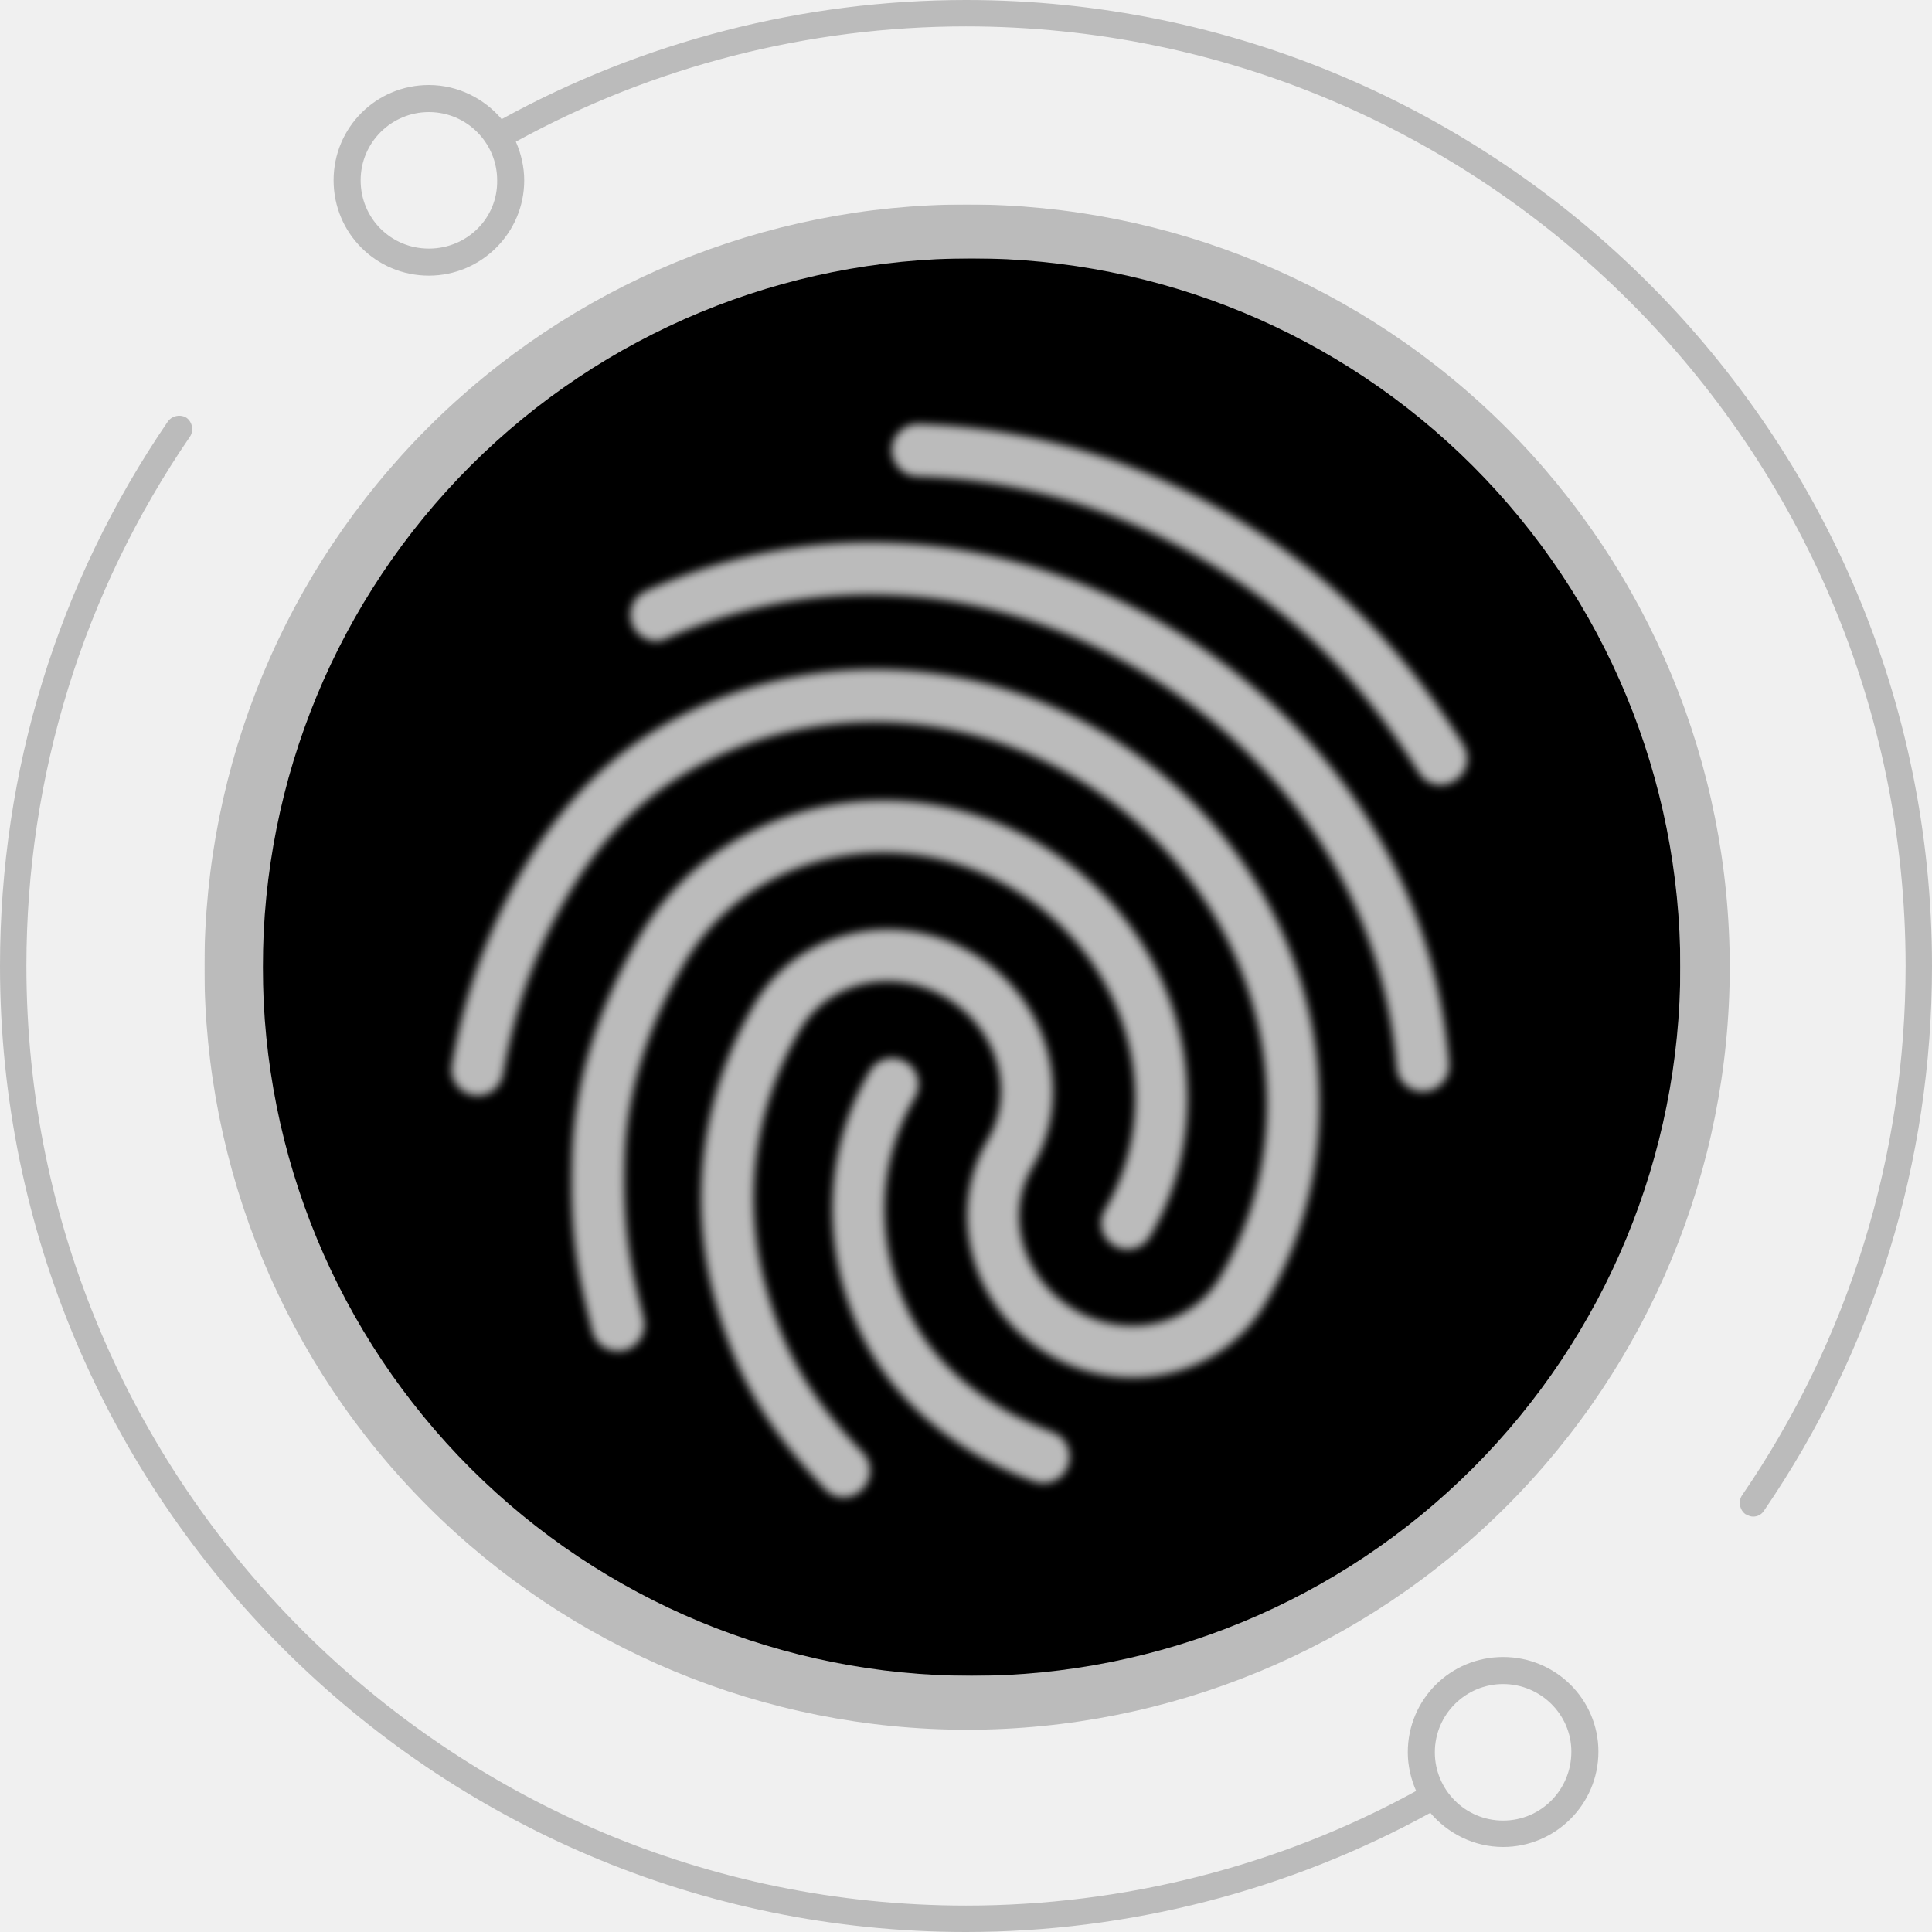
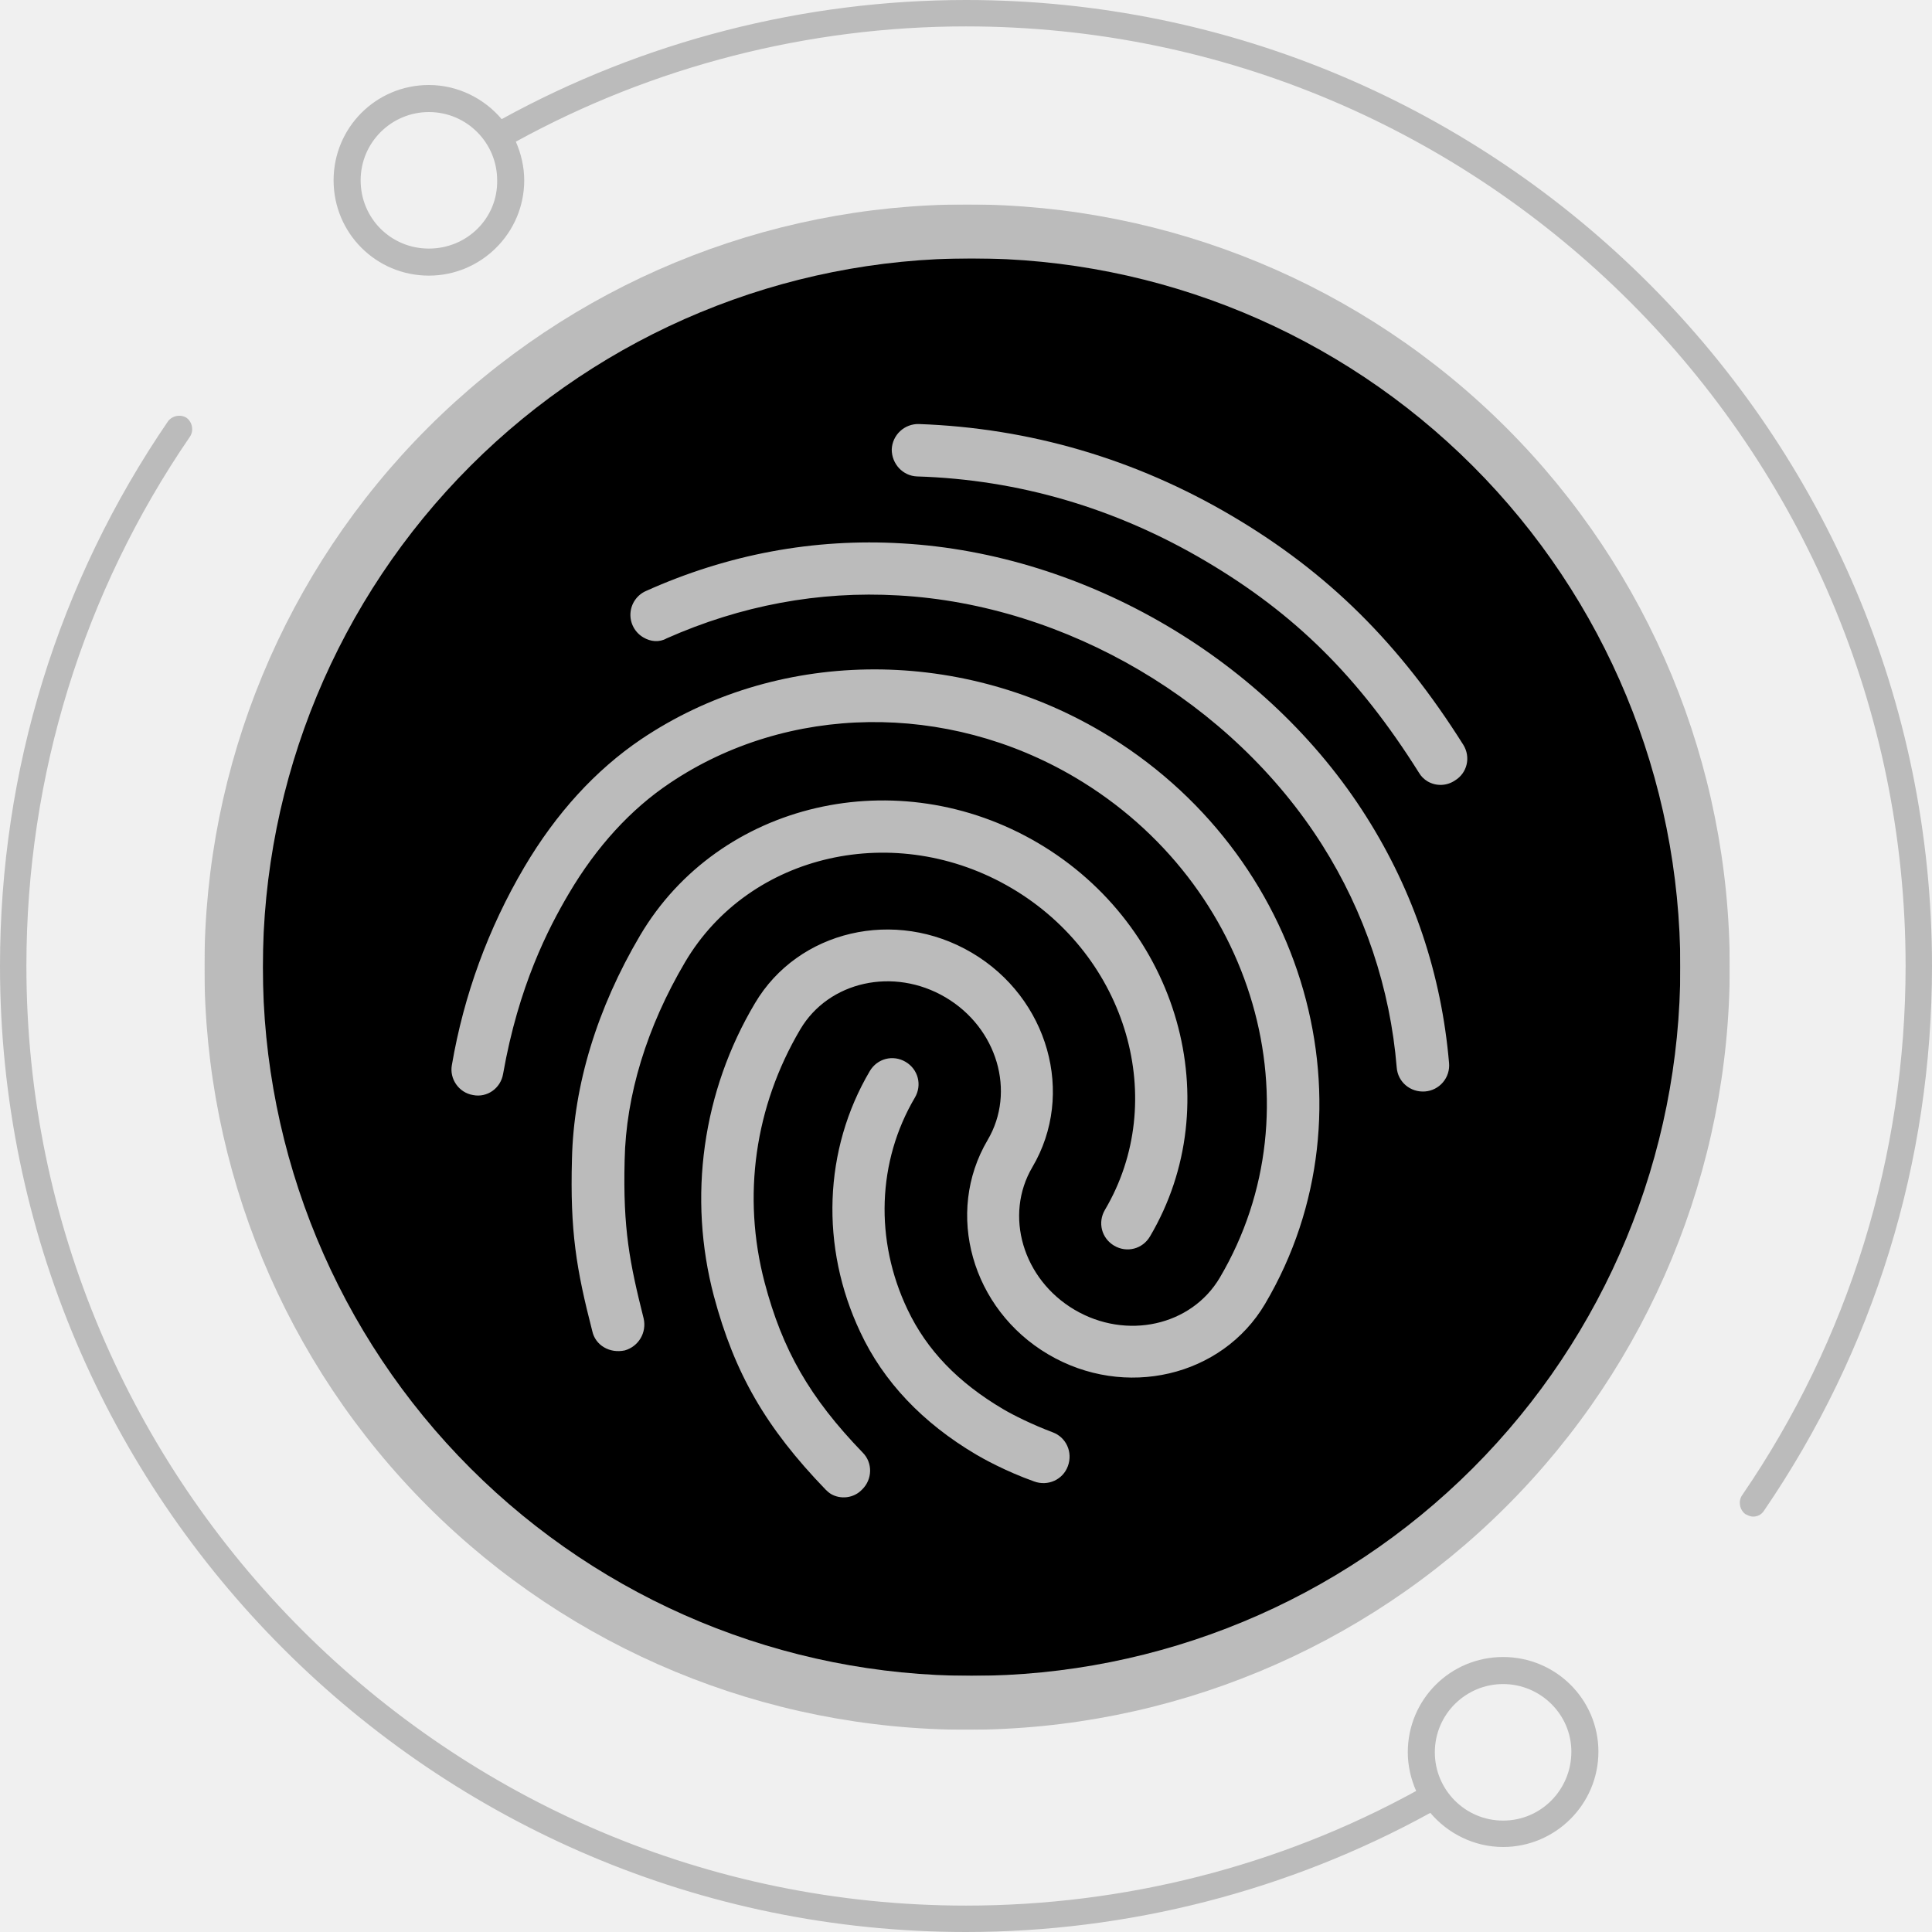
<svg xmlns="http://www.w3.org/2000/svg" width="860" height="860" viewBox="0 0 860 860" fill="none">
-   <g clip-path="url(#clip0_260_220)">
+   <g clip-path="url(#clip0_260_223)">
    <path d="M430 0C357.76 0 286.38 18.347 223.313 53.033C215.573 43.86 203.82 37.84 190.92 37.84C167.413 37.84 148.493 56.76 148.493 80.267C148.493 103.773 167.413 122.693 190.92 122.693C214.14 122.693 233.347 103.773 233.347 80.267C233.347 74.247 231.913 68.227 229.62 63.067C290.68 29.527 359.767 11.753 430 11.753C660.48 11.753 848.247 199.233 848.247 430C848.247 514.567 823.02 596.267 775.433 665.64C773.713 668.22 774.287 671.947 776.867 673.953C778.013 674.527 779.16 675.1 780.307 675.1C782.313 675.1 784.033 674.24 785.18 672.52C834.2 600.853 860 517.147 860 430C860 192.927 667.073 0 430 0ZM190.92 110.653C174.007 110.653 160.533 97.18 160.533 80.267C160.533 63.353 174.293 49.88 190.92 49.88C207.833 49.88 221.307 63.64 221.307 80.267C221.593 97.18 207.833 110.653 190.92 110.653Z" fill="#BBBBBB" />
    <path d="M669.08 737.593C645.573 737.593 626.653 756.513 626.653 780.02C626.653 786.04 628.087 792.06 630.38 797.22C569.32 830.76 500.233 848.247 430 848.247C199.52 848.247 11.753 660.48 11.753 430C11.753 345.433 36.98 263.733 84.567 194.36C86.287 191.78 85.713 188.053 83.133 186.047C80.553 184.327 76.827 184.9 74.82 187.48C25.8 259.147 0 342.853 0 430C0 667.073 192.927 860 430 860C502.24 860 573.62 841.653 636.687 806.967C644.427 816.14 656.18 822.16 669.08 822.16C692.3 822.16 711.507 803.24 711.507 779.733C711.507 756.513 692.587 737.593 669.08 737.593ZM669.08 810.407C652.167 810.407 638.693 796.647 638.693 780.02C638.693 763.107 652.453 749.633 669.08 749.633C685.707 749.633 699.467 763.107 699.467 779.733C699.467 796.647 685.993 810.407 669.08 810.407Z" fill="#BBBBBB" />
  </g>
-   <mask id="mask0_260_220" style="mask-type:luminance" maskUnits="userSpaceOnUse" x="91" y="91" width="679" height="679">
+   <mask id="mask0_260_223" style="mask-type:luminance" maskUnits="userSpaceOnUse" x="91" y="91" width="679" height="679">
    <path d="M769.972 91H91V769.972H769.972V91Z" fill="white" />
  </mask>
-   <g mask="url(#mask0_260_220)">
+   <g mask="url(#mask0_260_223)">
    <path d="M769.972 430.486C769.972 520.523 734.204 606.873 670.539 670.539C606.873 734.204 520.523 769.972 430.486 769.972C340.449 769.972 254.099 734.204 190.433 670.539C126.768 606.873 91 520.523 91 430.486C91 340.449 126.768 254.099 190.433 190.433C254.099 126.768 340.449 91 430.486 91C520.523 91 606.873 126.768 670.539 190.433C734.204 254.099 769.972 340.449 769.972 430.486Z" fill="#BBBBBB" />
  </g>
-   <mask id="mask1_260_220" style="mask-type:luminance" maskUnits="userSpaceOnUse" x="117" y="115" width="631" height="631">
+   <mask id="mask1_260_223" style="mask-type:luminance" maskUnits="userSpaceOnUse" x="117" y="115" width="631" height="631">
    <path d="M747.972 115H117V745.972H747.972V115Z" fill="white" />
  </mask>
-   <g mask="url(#mask1_260_220)">
-     <path d="M747.972 430.486C747.972 514.158 714.733 594.403 655.568 653.568C596.403 712.733 516.158 745.972 432.486 745.972C348.814 745.972 268.569 712.733 209.404 653.568C150.239 594.403 117 514.158 117 430.486C117 346.814 150.239 266.569 209.404 207.404C268.569 148.239 348.814 115 432.486 115C516.158 115 596.403 148.239 655.568 207.404C714.733 266.569 747.972 346.814 747.972 430.486Z" fill="black" />
+   <g mask="url(#mask1_260_223)">
+     <path d="M747.972 430.486C747.972 514.158 714.733 594.403 655.568 653.568C596.403 712.733 516.158 745.972 432.486 745.972C348.814 745.972 268.569 712.733 209.404 653.568C150.239 594.403 117 514.158 117 430.486C117 346.815 150.239 266.569 209.404 207.404C268.569 148.239 348.814 115 432.486 115C516.158 115 596.403 148.239 655.568 207.404C714.733 266.569 747.972 346.815 747.972 430.486Z" fill="black" />
  </g>
-   <g filter="url(#filter0_f_260_220)">
-     <path d="M635.494 347.835C633.89 346.888 632.522 345.54 631.592 343.91C604.808 301.337 576.492 273.271 536.589 249.721C496.886 226.289 453.627 213.465 408.214 212.078C401.863 211.844 396.913 206.489 396.946 200.02C397.079 196.937 398.417 194.029 400.672 191.922C402.926 189.815 405.918 188.676 409.003 188.752C458.252 190.511 505.312 204.225 548.423 229.669C591.134 254.875 622.868 286.311 651.348 331.507C654.823 337.073 653.077 344.153 647.63 347.427C645.851 348.631 643.768 349.308 641.621 349.38C639.474 349.452 637.35 348.916 635.494 347.835ZM286.422 283.761C284.564 282.687 283.039 281.12 282.017 279.232C280.995 277.345 280.516 275.211 280.633 273.068C280.749 270.925 281.458 268.856 282.679 267.091C283.9 265.326 285.586 263.933 287.55 263.068C323.969 246.711 362.252 239.565 401.442 241.876C483.576 246.551 564.303 293.924 608.295 363.686C629.261 396.877 641.627 433.644 645.029 473.232C645.162 474.764 644.991 476.307 644.525 477.772C644.059 479.237 643.307 480.595 642.313 481.768C641.319 482.941 640.103 483.906 638.734 484.606C637.365 485.306 635.872 485.729 634.339 485.848C627.833 486.335 622.209 481.664 621.723 475.158C618.832 439.938 607.446 405.944 588.539 376.088C548.386 312.648 474.796 269.217 399.933 265.048C364.379 262.99 329.685 269.551 296.728 284.165C293.467 286.026 289.631 285.654 286.422 283.761ZM268.909 599.75C267.584 598.99 266.433 597.962 265.531 596.73C264.628 595.499 263.992 594.092 263.665 592.601C256.516 564.86 253.719 548.069 254.603 515.877C255.324 483.048 265.856 448.71 284.909 416.426C320.056 356.872 399.627 338.405 462.189 375.328C524.75 412.25 547.044 490.834 511.896 550.388C508.583 556.003 501.568 557.811 495.953 554.497C490.339 551.184 488.531 544.169 491.844 538.554C520.483 490.029 501.888 425.793 450.354 395.379C398.821 364.966 333.599 379.735 304.961 428.26C287.92 457.135 278.597 487.591 278.048 516.466C277.272 547.099 280.296 562.132 286.505 586.884C287.948 593.143 284.28 599.359 278.103 601.121C274.714 601.825 271.515 601.289 268.909 599.75ZM434.574 647.505C410.712 633.422 393.208 614.981 382.945 592.973C365.02 555.088 366.582 511.67 387.174 476.78C390.487 471.166 397.502 469.358 403.117 472.671C408.731 475.985 410.539 483 407.225 488.614C390.539 516.887 389.237 552.077 403.997 582.957C412.553 600.984 426.474 615.419 446.526 627.253C451.339 630.093 459.714 634.225 468.563 637.555C474.569 639.748 477.653 646.434 475.342 652.64C473.149 658.646 466.463 661.729 460.257 659.418C447.525 654.878 437.381 649.162 434.574 647.505ZM369.891 665.025C369.089 664.552 368.205 663.76 367.521 663.086C340.846 635.447 326.974 611.309 317.78 576.954C312.001 555.104 310.639 532.321 313.775 509.938C316.91 487.556 324.48 466.024 336.041 446.603C355.213 414.119 398.505 403.982 432.593 424.1C466.682 444.218 478.732 487.017 459.561 519.501C446.898 540.957 455.251 569.408 478.311 583.017C501.37 596.626 530.314 590.187 542.977 568.731C587.591 493.136 558.635 393.316 478.428 345.979C421.48 312.371 350.648 313.284 298.193 348.565C280.787 360.192 265.535 376.874 253.227 397.728C243.996 413.369 230.844 438.861 223.941 478.044C222.869 484.441 216.83 488.718 210.552 487.446C204.155 486.374 199.997 480.135 201.15 474.057C206.455 442.995 217.375 413.159 233.376 386.012C247.577 361.95 265.088 342.815 285.354 329.091C345.04 288.886 425.613 287.503 490.38 325.727C581.616 379.572 614.27 493.741 563.147 580.365C543.976 612.849 500.683 622.986 466.595 602.868C432.507 582.75 420.456 539.951 439.627 507.467C452.29 486.011 443.937 457.56 420.878 443.951C397.818 430.342 368.874 436.781 356.212 458.237C335.975 492.525 330.275 532.419 340.337 570.8C348.262 600.892 360.355 622.088 384.013 646.594C388.599 651.193 388.293 658.583 383.812 662.968C380.088 666.988 374.102 667.51 369.891 665.025Z" fill="#BBBBBB" />
-   </g>
+   <path d="M635.494 347.835C633.89 346.888 632.522 345.54 631.592 343.91C604.808 301.337 576.492 273.271 536.589 249.721C496.886 226.289 453.627 213.465 408.214 212.078C401.863 211.844 396.913 206.489 396.946 200.02C397.079 196.937 398.417 194.029 400.672 191.922C402.926 189.815 405.918 188.676 409.003 188.752C458.252 190.511 505.312 204.225 548.423 229.669C591.134 254.875 622.868 286.311 651.348 331.507C654.823 337.073 653.077 344.153 647.63 347.427C645.851 348.631 643.768 349.308 641.621 349.38C639.474 349.452 637.35 348.916 635.494 347.835ZM286.422 283.761C284.564 282.687 283.039 281.12 282.017 279.232C280.995 277.345 280.516 275.211 280.633 273.068C280.749 270.925 281.458 268.856 282.679 267.091C283.9 265.326 285.586 263.933 287.55 263.068C323.969 246.711 362.252 239.565 401.442 241.876C483.576 246.551 564.303 293.924 608.295 363.686C629.261 396.877 641.627 433.644 645.029 473.232C645.162 474.764 644.991 476.307 644.525 477.772C644.059 479.237 643.307 480.595 642.313 481.768C641.319 482.941 640.103 483.906 638.734 484.606C637.365 485.306 635.872 485.729 634.339 485.848C627.833 486.335 622.209 481.664 621.723 475.158C618.832 439.938 607.446 405.944 588.539 376.088C548.386 312.648 474.796 269.217 399.933 265.048C364.379 262.99 329.685 269.551 296.728 284.165C293.467 286.026 289.631 285.654 286.422 283.761ZM268.909 599.75C267.584 598.99 266.433 597.962 265.531 596.73C264.628 595.499 263.992 594.092 263.665 592.601C256.516 564.86 253.719 548.069 254.603 515.877C255.324 483.048 265.856 448.71 284.909 416.426C320.056 356.872 399.627 338.405 462.189 375.328C524.75 412.25 547.044 490.834 511.896 550.388C508.583 556.003 501.568 557.811 495.953 554.497C490.339 551.184 488.531 544.169 491.844 538.554C520.483 490.029 501.888 425.793 450.354 395.379C398.821 364.966 333.599 379.735 304.961 428.26C287.92 457.135 278.597 487.591 278.048 516.466C277.272 547.099 280.296 562.132 286.505 586.884C287.948 593.143 284.28 599.359 278.103 601.121C274.714 601.825 271.515 601.289 268.909 599.75ZM434.574 647.505C410.712 633.422 393.208 614.981 382.945 592.973C365.02 555.088 366.582 511.67 387.174 476.78C390.487 471.166 397.502 469.358 403.117 472.671C408.731 475.985 410.539 483 407.225 488.614C390.539 516.887 389.237 552.077 403.997 582.957C412.553 600.984 426.474 615.419 446.526 627.253C451.339 630.093 459.714 634.225 468.563 637.555C474.569 639.748 477.653 646.434 475.342 652.64C473.149 658.646 466.463 661.729 460.257 659.418C447.525 654.878 437.381 649.162 434.574 647.505ZM369.891 665.025C369.089 664.552 368.205 663.76 367.521 663.086C340.846 635.447 326.974 611.309 317.78 576.954C312.001 555.104 310.639 532.321 313.775 509.938C316.91 487.556 324.48 466.024 336.041 446.603C355.213 414.119 398.505 403.982 432.593 424.1C466.682 444.218 478.732 487.017 459.561 519.501C446.898 540.957 455.251 569.408 478.311 583.017C501.37 596.626 530.314 590.187 542.977 568.731C587.591 493.136 558.635 393.316 478.428 345.979C421.48 312.371 350.648 313.284 298.193 348.565C280.787 360.192 265.535 376.874 253.227 397.728C243.996 413.369 230.844 438.861 223.941 478.044C222.869 484.441 216.83 488.718 210.552 487.445C204.155 486.374 199.997 480.135 201.15 474.057C206.455 442.995 217.375 413.159 233.376 386.012C247.577 361.95 265.088 342.815 285.354 329.091C345.04 288.886 425.613 287.503 490.38 325.727C581.616 379.572 614.27 493.741 563.147 580.365C543.976 612.849 500.683 622.986 466.595 602.868C432.507 582.75 420.456 539.951 439.627 507.467C452.29 486.011 443.937 457.56 420.878 443.951C397.818 430.342 368.874 436.781 356.212 458.237C335.975 492.525 330.275 532.419 340.337 570.8C348.262 600.892 360.355 622.088 384.013 646.594C388.599 651.193 388.293 658.583 383.812 662.968C380.088 666.988 374.102 667.51 369.891 665.025Z" fill="#BBBBBB" />
  <defs>
-     <filter id="filter0_f_260_220" x="196.958" y="184.748" width="460.185" height="485.784" filterUnits="userSpaceOnUse" color-interpolation-filters="sRGB">
-       <feFlood flood-opacity="0" result="BackgroundImageFix" />
-       <feBlend mode="normal" in="SourceGraphic" in2="BackgroundImageFix" result="shape" />
-       <feGaussianBlur stdDeviation="2" result="effect1_foregroundBlur_260_220" />
-     </filter>
-     <clipPath id="clip0_260_220">
+     <clipPath id="clip0_260_223">
      <rect width="860" height="860" fill="white" />
    </clipPath>
  </defs>
</svg>
